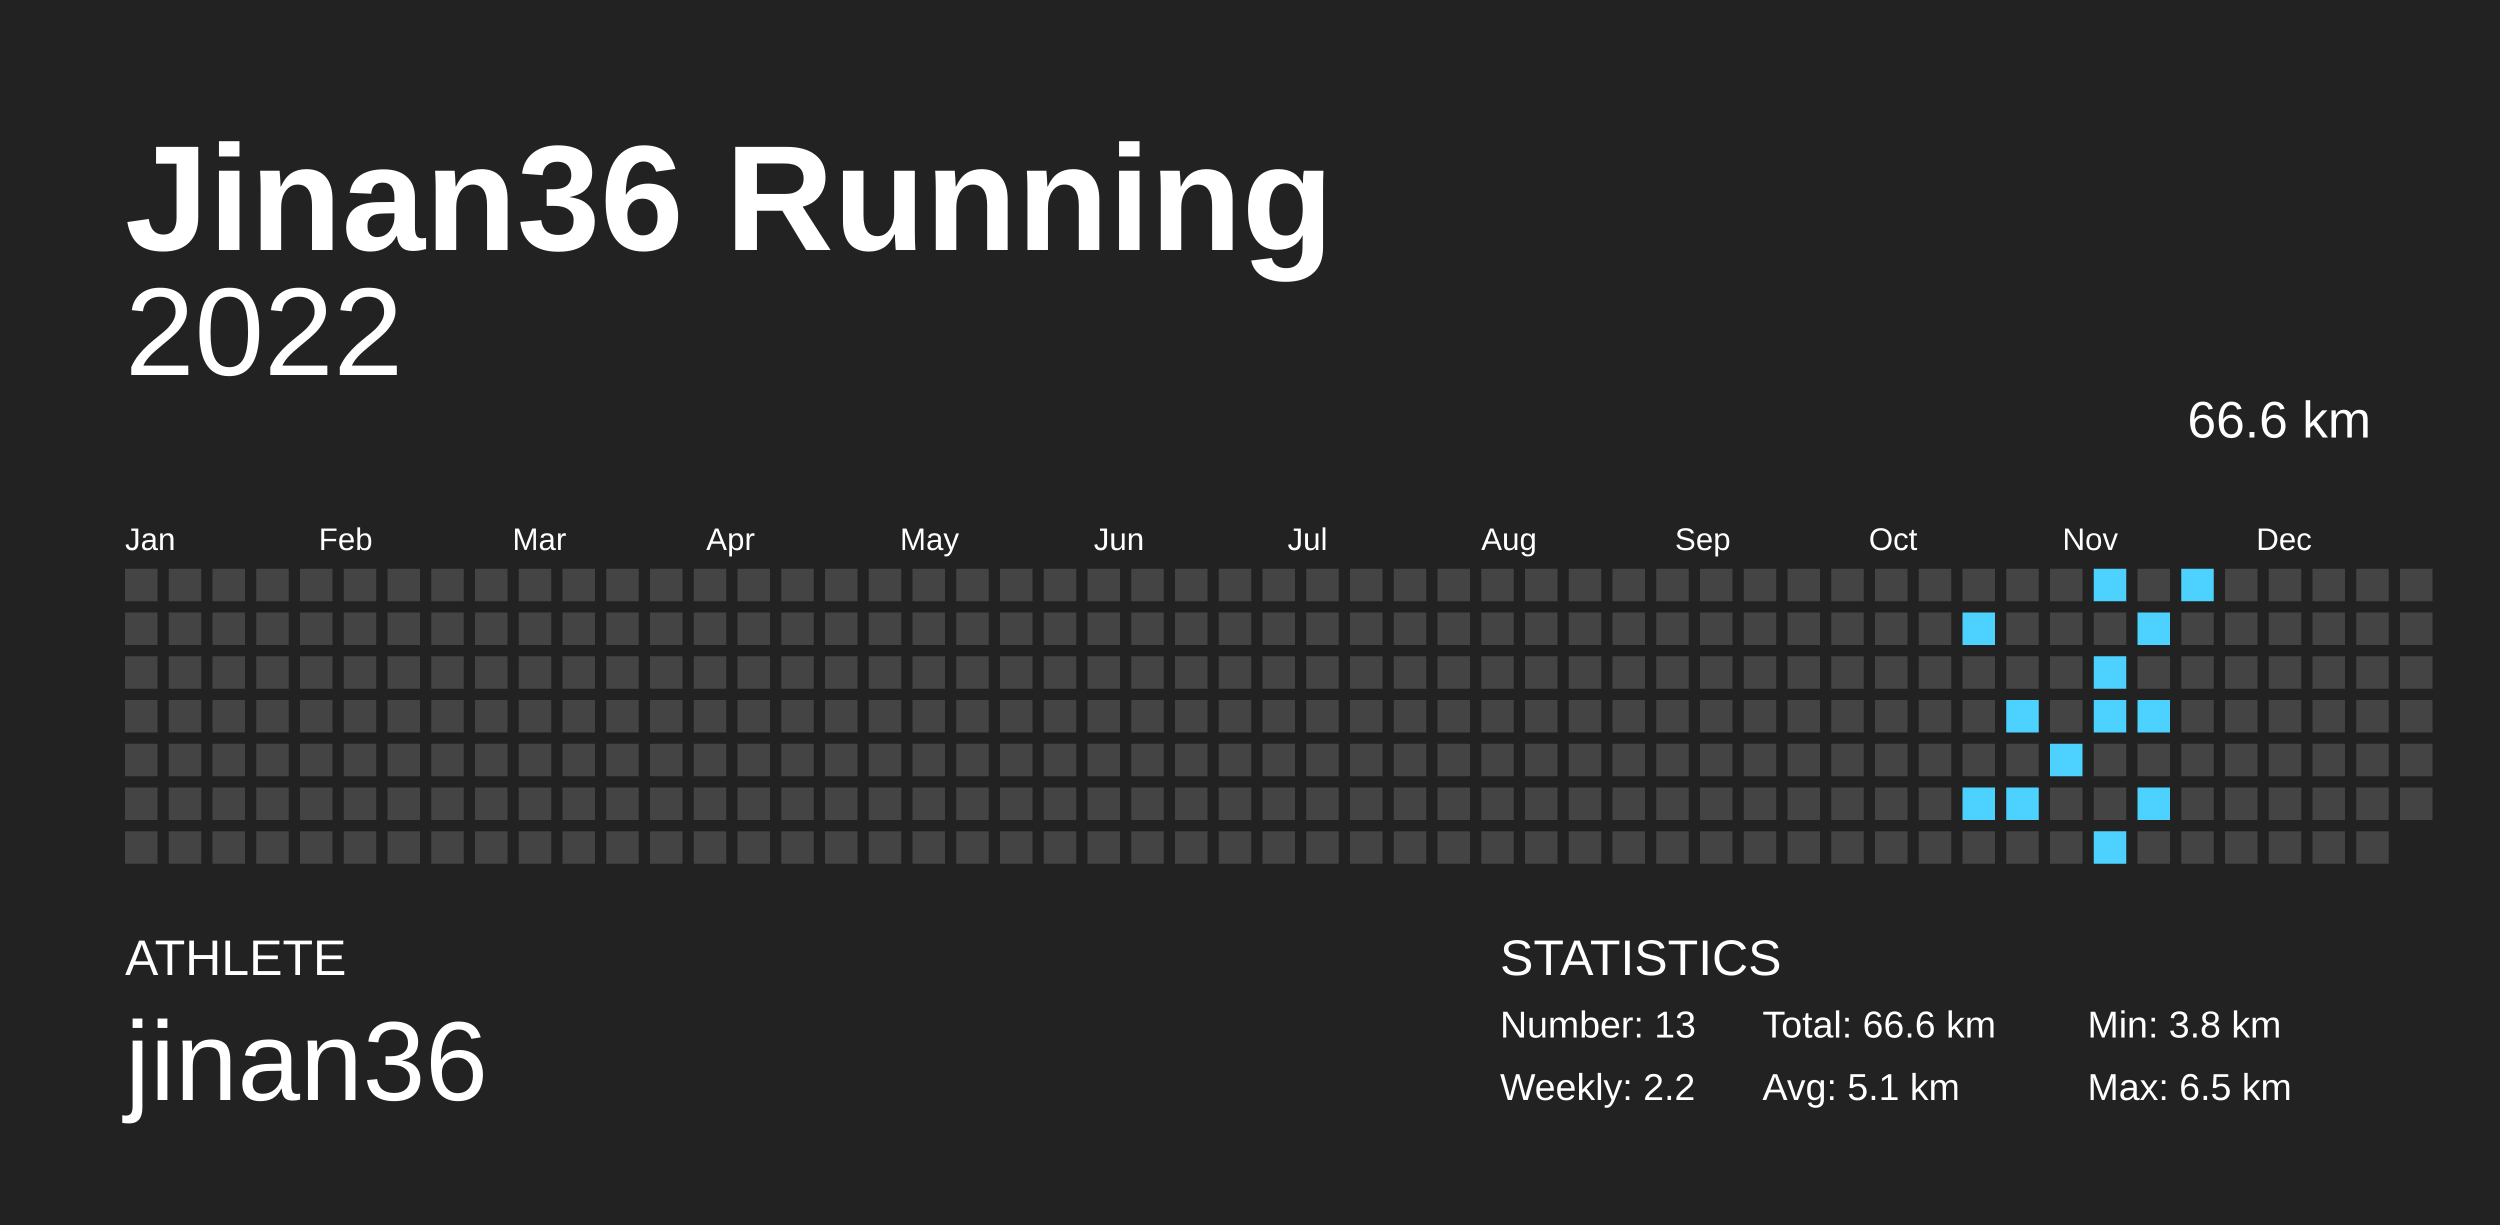
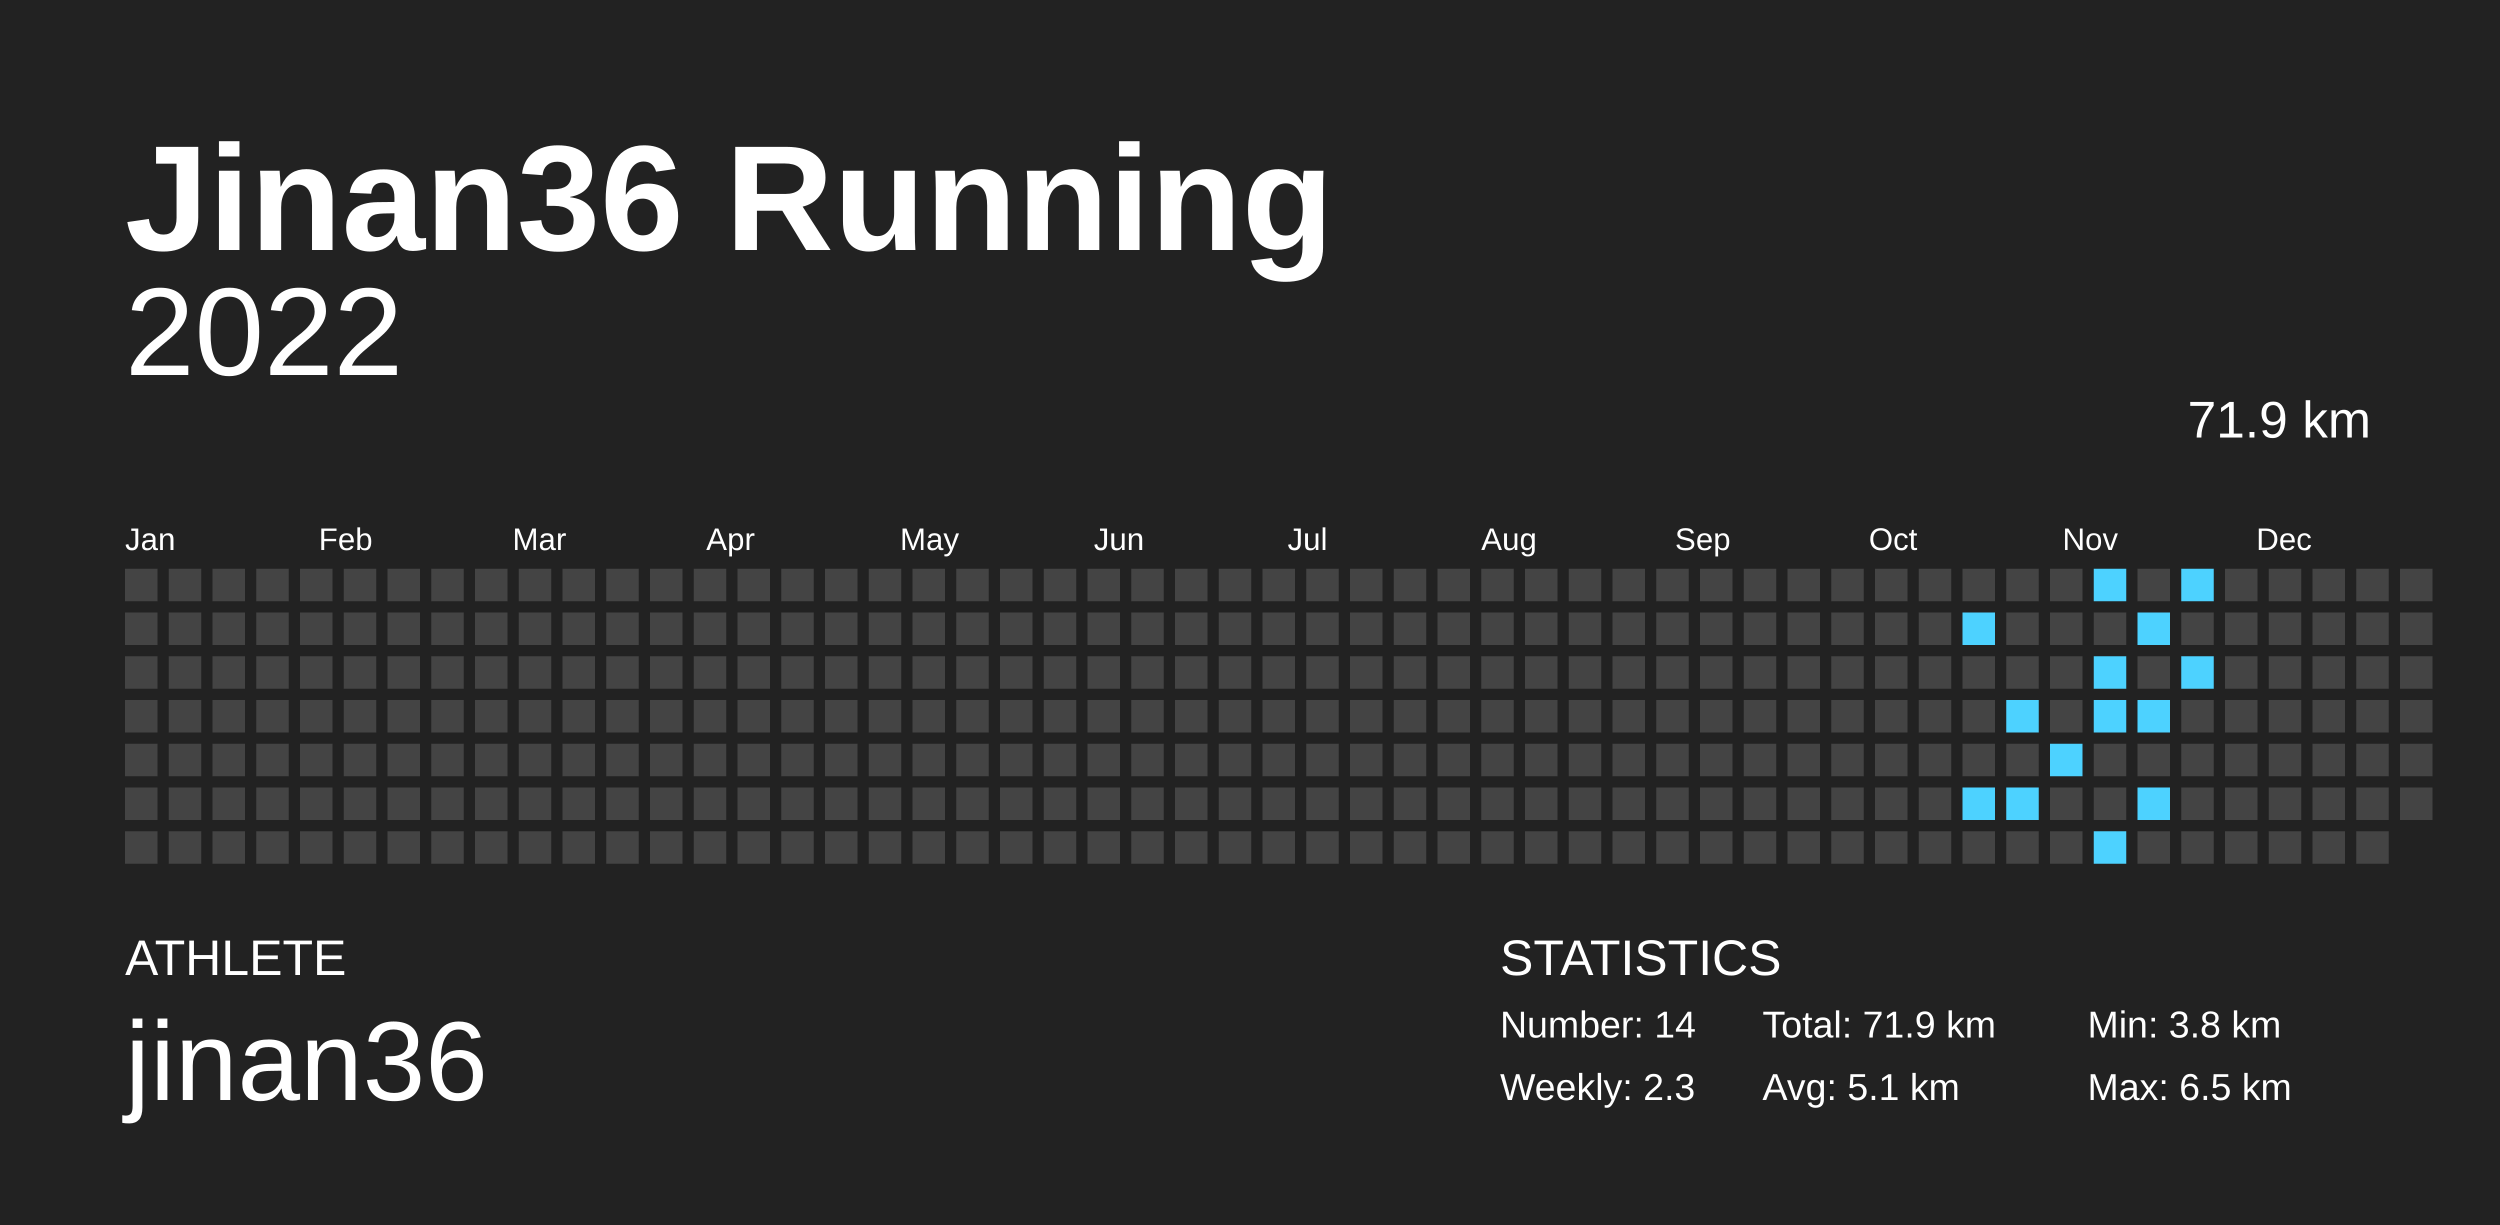
<svg xmlns="http://www.w3.org/2000/svg" baseProfile="full" height="98mm" version="1.1" viewBox="0,0,200,98" width="200mm">
  <defs />
  <rect fill="#222222" height="98" width="200" x="0" y="0" />
  <text fill="#FFFFFF" style="font-size:12px; font-family:Arial; font-weight:bold;" x="10" y="20">Jinan36 Running</text>
  <text fill="#FFFFFF" style="font-size:4px; font-family:Arial" x="10" y="78">ATHLETE</text>
  <text fill="#FFFFFF" style="font-size:9px; font-family:Arial" x="10" y="88">jinan36</text>
  <text fill="#FFFFFF" style="font-size:4px; font-family:Arial" x="120" y="78">STATISTICS</text>
-   <text fill="#FFFFFF" style="font-size:3px; font-family:Arial" x="120" y="83">Number: 13</text>
-   <text fill="#FFFFFF" style="font-size:3px; font-family:Arial" x="120" y="88">Weekly: 2.2</text>
-   <text fill="#FFFFFF" style="font-size:3px; font-family:Arial" x="141" y="83">Total: 66.6 km</text>
+   <text fill="#FFFFFF" style="font-size:3px; font-family:Arial" x="120" y="83">Number: 14</text>
+   <text fill="#FFFFFF" style="font-size:3px; font-family:Arial" x="120" y="88">Weekly: 2.3</text>
+   <text fill="#FFFFFF" style="font-size:3px; font-family:Arial" x="141" y="83">Total: 71.9 km</text>
  <text fill="#FFFFFF" style="font-size:3px; font-family:Arial" x="141" y="88">Avg: 5.1 km</text>
  <text fill="#FFFFFF" style="font-size:3px; font-family:Arial" x="167" y="83">Min: 3.8 km</text>
  <text fill="#FFFFFF" style="font-size:3px; font-family:Arial" x="167" y="88">Max: 6.5 km</text>
  <text alignment-baseline="hanging" fill="#FFFFFF" style="font-size:10.0px; font-family:Arial;" x="10" y="30">2022</text>
-   <text alignment-baseline="hanging" fill="#FFFFFF" style="font-size:4.125px; font-family:Arial;" x="175" y="35">66.6 km</text>
+   <text alignment-baseline="hanging" fill="#FFFFFF" style="font-size:4.125px; font-family:Arial;" x="175" y="35">71.9 km</text>
  <text fill="#FFFFFF" style="font-size:2.5px; font-family:Arial" x="10.0" y="44">Jan</text>
  <text fill="#FFFFFF" style="font-size:2.5px; font-family:Arial" x="25.5" y="44">Feb</text>
  <text fill="#FFFFFF" style="font-size:2.5px; font-family:Arial" x="41.0" y="44">Mar</text>
  <text fill="#FFFFFF" style="font-size:2.5px; font-family:Arial" x="56.5" y="44">Apr</text>
  <text fill="#FFFFFF" style="font-size:2.5px; font-family:Arial" x="72.0" y="44">May</text>
  <text fill="#FFFFFF" style="font-size:2.5px; font-family:Arial" x="87.5" y="44">Jun</text>
  <text fill="#FFFFFF" style="font-size:2.5px; font-family:Arial" x="103.0" y="44">Jul</text>
  <text fill="#FFFFFF" style="font-size:2.5px; font-family:Arial" x="118.5" y="44">Aug</text>
  <text fill="#FFFFFF" style="font-size:2.5px; font-family:Arial" x="134.0" y="44">Sep</text>
  <text fill="#FFFFFF" style="font-size:2.5px; font-family:Arial" x="149.5" y="44">Oct</text>
  <text fill="#FFFFFF" style="font-size:2.5px; font-family:Arial" x="165.0" y="44">Nov</text>
  <text fill="#FFFFFF" style="font-size:2.5px; font-family:Arial" x="180.5" y="44">Dec</text>
  <rect fill="#444444" height="2.6" width="2.6" x="10.0" y="45.5" />
  <rect fill="#444444" height="2.6" width="2.6" x="10.0" y="49.0" />
  <rect fill="#444444" height="2.6" width="2.6" x="10.0" y="52.5" />
  <rect fill="#444444" height="2.6" width="2.6" x="10.0" y="56.0" />
  <rect fill="#444444" height="2.6" width="2.6" x="10.0" y="59.5" />
  <rect fill="#444444" height="2.6" width="2.6" x="10.0" y="63.0" />
  <rect fill="#444444" height="2.6" width="2.6" x="10.0" y="66.5" />
  <rect fill="#444444" height="2.6" width="2.6" x="13.5" y="45.5" />
  <rect fill="#444444" height="2.6" width="2.6" x="13.5" y="49.0" />
  <rect fill="#444444" height="2.6" width="2.6" x="13.5" y="52.5" />
  <rect fill="#444444" height="2.6" width="2.6" x="13.5" y="56.0" />
  <rect fill="#444444" height="2.6" width="2.6" x="13.5" y="59.5" />
  <rect fill="#444444" height="2.6" width="2.6" x="13.5" y="63.0" />
  <rect fill="#444444" height="2.6" width="2.6" x="13.5" y="66.5" />
  <rect fill="#444444" height="2.6" width="2.6" x="17.0" y="45.5" />
  <rect fill="#444444" height="2.6" width="2.6" x="17.0" y="49.0" />
  <rect fill="#444444" height="2.6" width="2.6" x="17.0" y="52.5" />
  <rect fill="#444444" height="2.6" width="2.6" x="17.0" y="56.0" />
  <rect fill="#444444" height="2.6" width="2.6" x="17.0" y="59.5" />
  <rect fill="#444444" height="2.6" width="2.6" x="17.0" y="63.0" />
  <rect fill="#444444" height="2.6" width="2.6" x="17.0" y="66.5" />
  <rect fill="#444444" height="2.6" width="2.6" x="20.5" y="45.5" />
  <rect fill="#444444" height="2.6" width="2.6" x="20.5" y="49.0" />
  <rect fill="#444444" height="2.6" width="2.6" x="20.5" y="52.5" />
  <rect fill="#444444" height="2.6" width="2.6" x="20.5" y="56.0" />
  <rect fill="#444444" height="2.6" width="2.6" x="20.5" y="59.5" />
  <rect fill="#444444" height="2.6" width="2.6" x="20.5" y="63.0" />
  <rect fill="#444444" height="2.6" width="2.6" x="20.5" y="66.5" />
  <rect fill="#444444" height="2.6" width="2.6" x="24.0" y="45.5" />
  <rect fill="#444444" height="2.6" width="2.6" x="24.0" y="49.0" />
  <rect fill="#444444" height="2.6" width="2.6" x="24.0" y="52.5" />
  <rect fill="#444444" height="2.6" width="2.6" x="24.0" y="56.0" />
  <rect fill="#444444" height="2.6" width="2.6" x="24.0" y="59.5" />
  <rect fill="#444444" height="2.6" width="2.6" x="24.0" y="63.0" />
  <rect fill="#444444" height="2.6" width="2.6" x="24.0" y="66.5" />
  <rect fill="#444444" height="2.6" width="2.6" x="27.5" y="45.5" />
  <rect fill="#444444" height="2.6" width="2.6" x="27.5" y="49.0" />
  <rect fill="#444444" height="2.6" width="2.6" x="27.5" y="52.5" />
  <rect fill="#444444" height="2.6" width="2.6" x="27.5" y="56.0" />
  <rect fill="#444444" height="2.6" width="2.6" x="27.5" y="59.5" />
  <rect fill="#444444" height="2.6" width="2.6" x="27.5" y="63.0" />
  <rect fill="#444444" height="2.6" width="2.6" x="27.5" y="66.5" />
  <rect fill="#444444" height="2.6" width="2.6" x="31.0" y="45.5" />
  <rect fill="#444444" height="2.6" width="2.6" x="31.0" y="49.0" />
  <rect fill="#444444" height="2.6" width="2.6" x="31.0" y="52.5" />
  <rect fill="#444444" height="2.6" width="2.6" x="31.0" y="56.0" />
  <rect fill="#444444" height="2.6" width="2.6" x="31.0" y="59.5" />
  <rect fill="#444444" height="2.6" width="2.6" x="31.0" y="63.0" />
  <rect fill="#444444" height="2.6" width="2.6" x="31.0" y="66.5" />
  <rect fill="#444444" height="2.6" width="2.6" x="34.5" y="45.5" />
  <rect fill="#444444" height="2.6" width="2.6" x="34.5" y="49.0" />
  <rect fill="#444444" height="2.6" width="2.6" x="34.5" y="52.5" />
  <rect fill="#444444" height="2.6" width="2.6" x="34.5" y="56.0" />
  <rect fill="#444444" height="2.6" width="2.6" x="34.5" y="59.5" />
  <rect fill="#444444" height="2.6" width="2.6" x="34.5" y="63.0" />
  <rect fill="#444444" height="2.6" width="2.6" x="34.5" y="66.5" />
  <rect fill="#444444" height="2.6" width="2.6" x="38.0" y="45.5" />
  <rect fill="#444444" height="2.6" width="2.6" x="38.0" y="49.0" />
  <rect fill="#444444" height="2.6" width="2.6" x="38.0" y="52.5" />
  <rect fill="#444444" height="2.6" width="2.6" x="38.0" y="56.0" />
  <rect fill="#444444" height="2.6" width="2.6" x="38.0" y="59.5" />
  <rect fill="#444444" height="2.6" width="2.6" x="38.0" y="63.0" />
  <rect fill="#444444" height="2.6" width="2.6" x="38.0" y="66.5" />
  <rect fill="#444444" height="2.6" width="2.6" x="41.5" y="45.5" />
  <rect fill="#444444" height="2.6" width="2.6" x="41.5" y="49.0" />
  <rect fill="#444444" height="2.6" width="2.6" x="41.5" y="52.5" />
  <rect fill="#444444" height="2.6" width="2.6" x="41.5" y="56.0" />
  <rect fill="#444444" height="2.6" width="2.6" x="41.5" y="59.5" />
  <rect fill="#444444" height="2.6" width="2.6" x="41.5" y="63.0" />
  <rect fill="#444444" height="2.6" width="2.6" x="41.5" y="66.5" />
  <rect fill="#444444" height="2.6" width="2.6" x="45.0" y="45.5" />
  <rect fill="#444444" height="2.6" width="2.6" x="45.0" y="49.0" />
  <rect fill="#444444" height="2.6" width="2.6" x="45.0" y="52.5" />
  <rect fill="#444444" height="2.6" width="2.6" x="45.0" y="56.0" />
  <rect fill="#444444" height="2.6" width="2.6" x="45.0" y="59.5" />
  <rect fill="#444444" height="2.6" width="2.6" x="45.0" y="63.0" />
  <rect fill="#444444" height="2.6" width="2.6" x="45.0" y="66.5" />
  <rect fill="#444444" height="2.6" width="2.6" x="48.5" y="45.5" />
  <rect fill="#444444" height="2.6" width="2.6" x="48.5" y="49.0" />
  <rect fill="#444444" height="2.6" width="2.6" x="48.5" y="52.5" />
  <rect fill="#444444" height="2.6" width="2.6" x="48.5" y="56.0" />
  <rect fill="#444444" height="2.6" width="2.6" x="48.5" y="59.5" />
  <rect fill="#444444" height="2.6" width="2.6" x="48.5" y="63.0" />
  <rect fill="#444444" height="2.6" width="2.6" x="48.5" y="66.5" />
  <rect fill="#444444" height="2.6" width="2.6" x="52.0" y="45.5" />
  <rect fill="#444444" height="2.6" width="2.6" x="52.0" y="49.0" />
  <rect fill="#444444" height="2.6" width="2.6" x="52.0" y="52.5" />
  <rect fill="#444444" height="2.6" width="2.6" x="52.0" y="56.0" />
  <rect fill="#444444" height="2.6" width="2.6" x="52.0" y="59.5" />
  <rect fill="#444444" height="2.6" width="2.6" x="52.0" y="63.0" />
  <rect fill="#444444" height="2.6" width="2.6" x="52.0" y="66.5" />
  <rect fill="#444444" height="2.6" width="2.6" x="55.5" y="45.5" />
  <rect fill="#444444" height="2.6" width="2.6" x="55.5" y="49.0" />
  <rect fill="#444444" height="2.6" width="2.6" x="55.5" y="52.5" />
  <rect fill="#444444" height="2.6" width="2.6" x="55.5" y="56.0" />
  <rect fill="#444444" height="2.6" width="2.6" x="55.5" y="59.5" />
  <rect fill="#444444" height="2.6" width="2.6" x="55.5" y="63.0" />
  <rect fill="#444444" height="2.6" width="2.6" x="55.5" y="66.5" />
  <rect fill="#444444" height="2.6" width="2.6" x="59.0" y="45.5" />
  <rect fill="#444444" height="2.6" width="2.6" x="59.0" y="49.0" />
  <rect fill="#444444" height="2.6" width="2.6" x="59.0" y="52.5" />
  <rect fill="#444444" height="2.6" width="2.6" x="59.0" y="56.0" />
  <rect fill="#444444" height="2.6" width="2.6" x="59.0" y="59.5" />
  <rect fill="#444444" height="2.6" width="2.6" x="59.0" y="63.0" />
  <rect fill="#444444" height="2.6" width="2.6" x="59.0" y="66.5" />
  <rect fill="#444444" height="2.6" width="2.6" x="62.5" y="45.5" />
  <rect fill="#444444" height="2.6" width="2.6" x="62.5" y="49.0" />
  <rect fill="#444444" height="2.6" width="2.6" x="62.5" y="52.5" />
  <rect fill="#444444" height="2.6" width="2.6" x="62.5" y="56.0" />
  <rect fill="#444444" height="2.6" width="2.6" x="62.5" y="59.5" />
  <rect fill="#444444" height="2.6" width="2.6" x="62.5" y="63.0" />
  <rect fill="#444444" height="2.6" width="2.6" x="62.5" y="66.5" />
  <rect fill="#444444" height="2.6" width="2.6" x="66.0" y="45.5" />
  <rect fill="#444444" height="2.6" width="2.6" x="66.0" y="49.0" />
  <rect fill="#444444" height="2.6" width="2.6" x="66.0" y="52.5" />
  <rect fill="#444444" height="2.6" width="2.6" x="66.0" y="56.0" />
  <rect fill="#444444" height="2.6" width="2.6" x="66.0" y="59.5" />
  <rect fill="#444444" height="2.6" width="2.6" x="66.0" y="63.0" />
  <rect fill="#444444" height="2.6" width="2.6" x="66.0" y="66.5" />
  <rect fill="#444444" height="2.6" width="2.6" x="69.5" y="45.5" />
  <rect fill="#444444" height="2.6" width="2.6" x="69.5" y="49.0" />
  <rect fill="#444444" height="2.6" width="2.6" x="69.5" y="52.5" />
  <rect fill="#444444" height="2.6" width="2.6" x="69.5" y="56.0" />
  <rect fill="#444444" height="2.6" width="2.6" x="69.5" y="59.5" />
  <rect fill="#444444" height="2.6" width="2.6" x="69.5" y="63.0" />
  <rect fill="#444444" height="2.6" width="2.6" x="69.5" y="66.5" />
  <rect fill="#444444" height="2.6" width="2.6" x="73.0" y="45.5" />
  <rect fill="#444444" height="2.6" width="2.6" x="73.0" y="49.0" />
  <rect fill="#444444" height="2.6" width="2.6" x="73.0" y="52.5" />
  <rect fill="#444444" height="2.6" width="2.6" x="73.0" y="56.0" />
  <rect fill="#444444" height="2.6" width="2.6" x="73.0" y="59.5" />
  <rect fill="#444444" height="2.6" width="2.6" x="73.0" y="63.0" />
  <rect fill="#444444" height="2.6" width="2.6" x="73.0" y="66.5" />
  <rect fill="#444444" height="2.6" width="2.6" x="76.5" y="45.5" />
  <rect fill="#444444" height="2.6" width="2.6" x="76.5" y="49.0" />
  <rect fill="#444444" height="2.6" width="2.6" x="76.5" y="52.5" />
  <rect fill="#444444" height="2.6" width="2.6" x="76.5" y="56.0" />
  <rect fill="#444444" height="2.6" width="2.6" x="76.5" y="59.5" />
  <rect fill="#444444" height="2.6" width="2.6" x="76.5" y="63.0" />
  <rect fill="#444444" height="2.6" width="2.6" x="76.5" y="66.5" />
  <rect fill="#444444" height="2.6" width="2.6" x="80.0" y="45.5" />
  <rect fill="#444444" height="2.6" width="2.6" x="80.0" y="49.0" />
  <rect fill="#444444" height="2.6" width="2.6" x="80.0" y="52.5" />
  <rect fill="#444444" height="2.6" width="2.6" x="80.0" y="56.0" />
  <rect fill="#444444" height="2.6" width="2.6" x="80.0" y="59.5" />
  <rect fill="#444444" height="2.6" width="2.6" x="80.0" y="63.0" />
  <rect fill="#444444" height="2.6" width="2.6" x="80.0" y="66.5" />
  <rect fill="#444444" height="2.6" width="2.6" x="83.5" y="45.5" />
  <rect fill="#444444" height="2.6" width="2.6" x="83.5" y="49.0" />
  <rect fill="#444444" height="2.6" width="2.6" x="83.5" y="52.5" />
  <rect fill="#444444" height="2.6" width="2.6" x="83.5" y="56.0" />
  <rect fill="#444444" height="2.6" width="2.6" x="83.5" y="59.5" />
  <rect fill="#444444" height="2.6" width="2.6" x="83.5" y="63.0" />
  <rect fill="#444444" height="2.6" width="2.6" x="83.5" y="66.5" />
  <rect fill="#444444" height="2.6" width="2.6" x="87.0" y="45.5" />
  <rect fill="#444444" height="2.6" width="2.6" x="87.0" y="49.0" />
  <rect fill="#444444" height="2.6" width="2.6" x="87.0" y="52.5" />
  <rect fill="#444444" height="2.6" width="2.6" x="87.0" y="56.0" />
  <rect fill="#444444" height="2.6" width="2.6" x="87.0" y="59.5" />
  <rect fill="#444444" height="2.6" width="2.6" x="87.0" y="63.0" />
  <rect fill="#444444" height="2.6" width="2.6" x="87.0" y="66.5" />
  <rect fill="#444444" height="2.6" width="2.6" x="90.5" y="45.5" />
  <rect fill="#444444" height="2.6" width="2.6" x="90.5" y="49.0" />
  <rect fill="#444444" height="2.6" width="2.6" x="90.5" y="52.5" />
  <rect fill="#444444" height="2.6" width="2.6" x="90.5" y="56.0" />
  <rect fill="#444444" height="2.6" width="2.6" x="90.5" y="59.5" />
  <rect fill="#444444" height="2.6" width="2.6" x="90.5" y="63.0" />
  <rect fill="#444444" height="2.6" width="2.6" x="90.5" y="66.5" />
  <rect fill="#444444" height="2.6" width="2.6" x="94.0" y="45.5" />
  <rect fill="#444444" height="2.6" width="2.6" x="94.0" y="49.0" />
  <rect fill="#444444" height="2.6" width="2.6" x="94.0" y="52.5" />
  <rect fill="#444444" height="2.6" width="2.6" x="94.0" y="56.0" />
  <rect fill="#444444" height="2.6" width="2.6" x="94.0" y="59.5" />
  <rect fill="#444444" height="2.6" width="2.6" x="94.0" y="63.0" />
  <rect fill="#444444" height="2.6" width="2.6" x="94.0" y="66.5" />
  <rect fill="#444444" height="2.6" width="2.6" x="97.5" y="45.5" />
  <rect fill="#444444" height="2.6" width="2.6" x="97.5" y="49.0" />
  <rect fill="#444444" height="2.6" width="2.6" x="97.5" y="52.5" />
  <rect fill="#444444" height="2.6" width="2.6" x="97.5" y="56.0" />
  <rect fill="#444444" height="2.6" width="2.6" x="97.5" y="59.5" />
  <rect fill="#444444" height="2.6" width="2.6" x="97.5" y="63.0" />
  <rect fill="#444444" height="2.6" width="2.6" x="97.5" y="66.5" />
  <rect fill="#444444" height="2.6" width="2.6" x="101.0" y="45.5" />
  <rect fill="#444444" height="2.6" width="2.6" x="101.0" y="49.0" />
  <rect fill="#444444" height="2.6" width="2.6" x="101.0" y="52.5" />
  <rect fill="#444444" height="2.6" width="2.6" x="101.0" y="56.0" />
  <rect fill="#444444" height="2.6" width="2.6" x="101.0" y="59.5" />
  <rect fill="#444444" height="2.6" width="2.6" x="101.0" y="63.0" />
  <rect fill="#444444" height="2.6" width="2.6" x="101.0" y="66.5" />
  <rect fill="#444444" height="2.6" width="2.6" x="104.5" y="45.5" />
  <rect fill="#444444" height="2.6" width="2.6" x="104.5" y="49.0" />
  <rect fill="#444444" height="2.6" width="2.6" x="104.5" y="52.5" />
  <rect fill="#444444" height="2.6" width="2.6" x="104.5" y="56.0" />
  <rect fill="#444444" height="2.6" width="2.6" x="104.5" y="59.5" />
  <rect fill="#444444" height="2.6" width="2.6" x="104.5" y="63.0" />
  <rect fill="#444444" height="2.6" width="2.6" x="104.5" y="66.5" />
  <rect fill="#444444" height="2.6" width="2.6" x="108.0" y="45.5" />
  <rect fill="#444444" height="2.6" width="2.6" x="108.0" y="49.0" />
  <rect fill="#444444" height="2.6" width="2.6" x="108.0" y="52.5" />
  <rect fill="#444444" height="2.6" width="2.6" x="108.0" y="56.0" />
  <rect fill="#444444" height="2.6" width="2.6" x="108.0" y="59.5" />
  <rect fill="#444444" height="2.6" width="2.6" x="108.0" y="63.0" />
  <rect fill="#444444" height="2.6" width="2.6" x="108.0" y="66.5" />
  <rect fill="#444444" height="2.6" width="2.6" x="111.5" y="45.5" />
  <rect fill="#444444" height="2.6" width="2.6" x="111.5" y="49.0" />
  <rect fill="#444444" height="2.6" width="2.6" x="111.5" y="52.5" />
  <rect fill="#444444" height="2.6" width="2.6" x="111.5" y="56.0" />
  <rect fill="#444444" height="2.6" width="2.6" x="111.5" y="59.5" />
  <rect fill="#444444" height="2.6" width="2.6" x="111.5" y="63.0" />
  <rect fill="#444444" height="2.6" width="2.6" x="111.5" y="66.5" />
  <rect fill="#444444" height="2.6" width="2.6" x="115.0" y="45.5" />
  <rect fill="#444444" height="2.6" width="2.6" x="115.0" y="49.0" />
  <rect fill="#444444" height="2.6" width="2.6" x="115.0" y="52.5" />
  <rect fill="#444444" height="2.6" width="2.6" x="115.0" y="56.0" />
  <rect fill="#444444" height="2.6" width="2.6" x="115.0" y="59.5" />
  <rect fill="#444444" height="2.6" width="2.6" x="115.0" y="63.0" />
  <rect fill="#444444" height="2.6" width="2.6" x="115.0" y="66.5" />
  <rect fill="#444444" height="2.6" width="2.6" x="118.5" y="45.5" />
  <rect fill="#444444" height="2.6" width="2.6" x="118.5" y="49.0" />
  <rect fill="#444444" height="2.6" width="2.6" x="118.5" y="52.5" />
  <rect fill="#444444" height="2.6" width="2.6" x="118.5" y="56.0" />
  <rect fill="#444444" height="2.6" width="2.6" x="118.5" y="59.5" />
  <rect fill="#444444" height="2.6" width="2.6" x="118.5" y="63.0" />
  <rect fill="#444444" height="2.6" width="2.6" x="118.5" y="66.5" />
  <rect fill="#444444" height="2.6" width="2.6" x="122.0" y="45.5" />
  <rect fill="#444444" height="2.6" width="2.6" x="122.0" y="49.0" />
  <rect fill="#444444" height="2.6" width="2.6" x="122.0" y="52.5" />
  <rect fill="#444444" height="2.6" width="2.6" x="122.0" y="56.0" />
  <rect fill="#444444" height="2.6" width="2.6" x="122.0" y="59.5" />
  <rect fill="#444444" height="2.6" width="2.6" x="122.0" y="63.0" />
  <rect fill="#444444" height="2.6" width="2.6" x="122.0" y="66.5" />
  <rect fill="#444444" height="2.6" width="2.6" x="125.5" y="45.5" />
  <rect fill="#444444" height="2.6" width="2.6" x="125.5" y="49.0" />
  <rect fill="#444444" height="2.6" width="2.6" x="125.5" y="52.5" />
  <rect fill="#444444" height="2.6" width="2.6" x="125.5" y="56.0" />
  <rect fill="#444444" height="2.6" width="2.6" x="125.5" y="59.5" />
  <rect fill="#444444" height="2.6" width="2.6" x="125.5" y="63.0" />
  <rect fill="#444444" height="2.6" width="2.6" x="125.5" y="66.5" />
  <rect fill="#444444" height="2.6" width="2.6" x="129.0" y="45.5" />
  <rect fill="#444444" height="2.6" width="2.6" x="129.0" y="49.0" />
  <rect fill="#444444" height="2.6" width="2.6" x="129.0" y="52.5" />
  <rect fill="#444444" height="2.6" width="2.6" x="129.0" y="56.0" />
  <rect fill="#444444" height="2.6" width="2.6" x="129.0" y="59.5" />
  <rect fill="#444444" height="2.6" width="2.6" x="129.0" y="63.0" />
  <rect fill="#444444" height="2.6" width="2.6" x="129.0" y="66.5" />
  <rect fill="#444444" height="2.6" width="2.6" x="132.5" y="45.5" />
  <rect fill="#444444" height="2.6" width="2.6" x="132.5" y="49.0" />
  <rect fill="#444444" height="2.6" width="2.6" x="132.5" y="52.5" />
  <rect fill="#444444" height="2.6" width="2.6" x="132.5" y="56.0" />
  <rect fill="#444444" height="2.6" width="2.6" x="132.5" y="59.5" />
  <rect fill="#444444" height="2.6" width="2.6" x="132.5" y="63.0" />
  <rect fill="#444444" height="2.6" width="2.6" x="132.5" y="66.5" />
  <rect fill="#444444" height="2.6" width="2.6" x="136.0" y="45.5" />
  <rect fill="#444444" height="2.6" width="2.6" x="136.0" y="49.0" />
  <rect fill="#444444" height="2.6" width="2.6" x="136.0" y="52.5" />
  <rect fill="#444444" height="2.6" width="2.6" x="136.0" y="56.0" />
  <rect fill="#444444" height="2.6" width="2.6" x="136.0" y="59.5" />
  <rect fill="#444444" height="2.6" width="2.6" x="136.0" y="63.0" />
  <rect fill="#444444" height="2.6" width="2.6" x="136.0" y="66.5" />
  <rect fill="#444444" height="2.6" width="2.6" x="139.5" y="45.5" />
  <rect fill="#444444" height="2.6" width="2.6" x="139.5" y="49.0" />
  <rect fill="#444444" height="2.6" width="2.6" x="139.5" y="52.5" />
  <rect fill="#444444" height="2.6" width="2.6" x="139.5" y="56.0" />
  <rect fill="#444444" height="2.6" width="2.6" x="139.5" y="59.5" />
  <rect fill="#444444" height="2.6" width="2.6" x="139.5" y="63.0" />
  <rect fill="#444444" height="2.6" width="2.6" x="139.5" y="66.5" />
  <rect fill="#444444" height="2.6" width="2.6" x="143.0" y="45.5" />
  <rect fill="#444444" height="2.6" width="2.6" x="143.0" y="49.0" />
  <rect fill="#444444" height="2.6" width="2.6" x="143.0" y="52.5" />
  <rect fill="#444444" height="2.6" width="2.6" x="143.0" y="56.0" />
  <rect fill="#444444" height="2.6" width="2.6" x="143.0" y="59.5" />
  <rect fill="#444444" height="2.6" width="2.6" x="143.0" y="63.0" />
  <rect fill="#444444" height="2.6" width="2.6" x="143.0" y="66.5" />
  <rect fill="#444444" height="2.6" width="2.6" x="146.5" y="45.5" />
  <rect fill="#444444" height="2.6" width="2.6" x="146.5" y="49.0" />
  <rect fill="#444444" height="2.6" width="2.6" x="146.5" y="52.5" />
  <rect fill="#444444" height="2.6" width="2.6" x="146.5" y="56.0" />
  <rect fill="#444444" height="2.6" width="2.6" x="146.5" y="59.5" />
  <rect fill="#444444" height="2.6" width="2.6" x="146.5" y="63.0" />
  <rect fill="#444444" height="2.6" width="2.6" x="146.5" y="66.5" />
  <rect fill="#444444" height="2.6" width="2.6" x="150.0" y="45.5" />
  <rect fill="#444444" height="2.6" width="2.6" x="150.0" y="49.0" />
  <rect fill="#444444" height="2.6" width="2.6" x="150.0" y="52.5" />
  <rect fill="#444444" height="2.6" width="2.6" x="150.0" y="56.0" />
  <rect fill="#444444" height="2.6" width="2.6" x="150.0" y="59.5" />
  <rect fill="#444444" height="2.6" width="2.6" x="150.0" y="63.0" />
  <rect fill="#444444" height="2.6" width="2.6" x="150.0" y="66.5" />
  <rect fill="#444444" height="2.6" width="2.6" x="153.5" y="45.5" />
  <rect fill="#444444" height="2.6" width="2.6" x="153.5" y="49.0" />
  <rect fill="#444444" height="2.6" width="2.6" x="153.5" y="52.5" />
  <rect fill="#444444" height="2.6" width="2.6" x="153.5" y="56.0" />
  <rect fill="#444444" height="2.6" width="2.6" x="153.5" y="59.5" />
  <rect fill="#444444" height="2.6" width="2.6" x="153.5" y="63.0" />
  <rect fill="#444444" height="2.6" width="2.6" x="153.5" y="66.5" />
  <rect fill="#444444" height="2.6" width="2.6" x="157.0" y="45.5" />
  <rect fill="#4dd2ff" height="2.6" width="2.6" x="157.0" y="49.0" />
  <rect fill="#444444" height="2.6" width="2.6" x="157.0" y="52.5" />
  <rect fill="#444444" height="2.6" width="2.6" x="157.0" y="56.0" />
  <rect fill="#444444" height="2.6" width="2.6" x="157.0" y="59.5" />
  <rect fill="#4dd2ff" height="2.6" width="2.6" x="157.0" y="63.0" />
  <rect fill="#444444" height="2.6" width="2.6" x="157.0" y="66.5" />
  <rect fill="#444444" height="2.6" width="2.6" x="160.5" y="45.5" />
  <rect fill="#444444" height="2.6" width="2.6" x="160.5" y="49.0" />
  <rect fill="#444444" height="2.6" width="2.6" x="160.5" y="52.5" />
  <rect fill="#4dd2ff" height="2.6" width="2.6" x="160.5" y="56.0" />
  <rect fill="#444444" height="2.6" width="2.6" x="160.5" y="59.5" />
  <rect fill="#4dd2ff" height="2.6" width="2.6" x="160.5" y="63.0" />
  <rect fill="#444444" height="2.6" width="2.6" x="160.5" y="66.5" />
  <rect fill="#444444" height="2.6" width="2.6" x="164.0" y="45.5" />
  <rect fill="#444444" height="2.6" width="2.6" x="164.0" y="49.0" />
  <rect fill="#444444" height="2.6" width="2.6" x="164.0" y="52.5" />
  <rect fill="#444444" height="2.6" width="2.6" x="164.0" y="56.0" />
  <rect fill="#4dd2ff" height="2.6" width="2.6" x="164.0" y="59.5" />
  <rect fill="#444444" height="2.6" width="2.6" x="164.0" y="63.0" />
  <rect fill="#444444" height="2.6" width="2.6" x="164.0" y="66.5" />
  <rect fill="#4dd2ff" height="2.6" width="2.6" x="167.5" y="45.5" />
  <rect fill="#444444" height="2.6" width="2.6" x="167.5" y="49.0" />
  <rect fill="#4dd2ff" height="2.6" width="2.6" x="167.5" y="52.5" />
  <rect fill="#4dd2ff" height="2.6" width="2.6" x="167.5" y="56.0" />
  <rect fill="#444444" height="2.6" width="2.6" x="167.5" y="59.5" />
  <rect fill="#444444" height="2.6" width="2.6" x="167.5" y="63.0" />
  <rect fill="#4dd2ff" height="2.6" width="2.6" x="167.5" y="66.5" />
  <rect fill="#444444" height="2.6" width="2.6" x="171.0" y="45.5" />
  <rect fill="#4dd2ff" height="2.6" width="2.6" x="171.0" y="49.0" />
  <rect fill="#444444" height="2.6" width="2.6" x="171.0" y="52.5" />
  <rect fill="#4dd2ff" height="2.6" width="2.6" x="171.0" y="56.0" />
  <rect fill="#444444" height="2.6" width="2.6" x="171.0" y="59.5" />
  <rect fill="#4dd2ff" height="2.6" width="2.6" x="171.0" y="63.0" />
  <rect fill="#444444" height="2.6" width="2.6" x="171.0" y="66.5" />
  <rect fill="#4dd2ff" height="2.6" width="2.6" x="174.5" y="45.5" />
  <rect fill="#444444" height="2.6" width="2.6" x="174.5" y="49.0" />
-   <rect fill="#444444" height="2.6" width="2.6" x="174.5" y="52.5" />
+   <rect fill="#4dd2ff" height="2.6" width="2.6" x="174.5" y="52.5" />
  <rect fill="#444444" height="2.6" width="2.6" x="174.5" y="56.0" />
  <rect fill="#444444" height="2.6" width="2.6" x="174.5" y="59.5" />
  <rect fill="#444444" height="2.6" width="2.6" x="174.5" y="63.0" />
  <rect fill="#444444" height="2.6" width="2.6" x="174.5" y="66.5" />
  <rect fill="#444444" height="2.6" width="2.6" x="178.0" y="45.5" />
  <rect fill="#444444" height="2.6" width="2.6" x="178.0" y="49.0" />
  <rect fill="#444444" height="2.6" width="2.6" x="178.0" y="52.5" />
  <rect fill="#444444" height="2.6" width="2.6" x="178.0" y="56.0" />
  <rect fill="#444444" height="2.6" width="2.6" x="178.0" y="59.5" />
  <rect fill="#444444" height="2.6" width="2.6" x="178.0" y="63.0" />
  <rect fill="#444444" height="2.6" width="2.6" x="178.0" y="66.5" />
  <rect fill="#444444" height="2.6" width="2.6" x="181.5" y="45.5" />
  <rect fill="#444444" height="2.6" width="2.6" x="181.5" y="49.0" />
  <rect fill="#444444" height="2.6" width="2.6" x="181.5" y="52.5" />
  <rect fill="#444444" height="2.6" width="2.6" x="181.5" y="56.0" />
  <rect fill="#444444" height="2.6" width="2.6" x="181.5" y="59.5" />
  <rect fill="#444444" height="2.6" width="2.6" x="181.5" y="63.0" />
  <rect fill="#444444" height="2.6" width="2.6" x="181.5" y="66.5" />
  <rect fill="#444444" height="2.6" width="2.6" x="185.0" y="45.5" />
  <rect fill="#444444" height="2.6" width="2.6" x="185.0" y="49.0" />
  <rect fill="#444444" height="2.6" width="2.6" x="185.0" y="52.5" />
  <rect fill="#444444" height="2.6" width="2.6" x="185.0" y="56.0" />
  <rect fill="#444444" height="2.6" width="2.6" x="185.0" y="59.5" />
  <rect fill="#444444" height="2.6" width="2.6" x="185.0" y="63.0" />
  <rect fill="#444444" height="2.6" width="2.6" x="185.0" y="66.5" />
  <rect fill="#444444" height="2.6" width="2.6" x="188.5" y="45.5" />
  <rect fill="#444444" height="2.6" width="2.6" x="188.5" y="49.0" />
  <rect fill="#444444" height="2.6" width="2.6" x="188.5" y="52.5" />
  <rect fill="#444444" height="2.6" width="2.6" x="188.5" y="56.0" />
  <rect fill="#444444" height="2.6" width="2.6" x="188.5" y="59.5" />
  <rect fill="#444444" height="2.6" width="2.6" x="188.5" y="63.0" />
  <rect fill="#444444" height="2.6" width="2.6" x="188.5" y="66.5" />
  <rect fill="#444444" height="2.6" width="2.6" x="192.0" y="45.5" />
  <rect fill="#444444" height="2.6" width="2.6" x="192.0" y="49.0" />
  <rect fill="#444444" height="2.6" width="2.6" x="192.0" y="52.5" />
  <rect fill="#444444" height="2.6" width="2.6" x="192.0" y="56.0" />
  <rect fill="#444444" height="2.6" width="2.6" x="192.0" y="59.5" />
  <rect fill="#444444" height="2.6" width="2.6" x="192.0" y="63.0" />
</svg>
